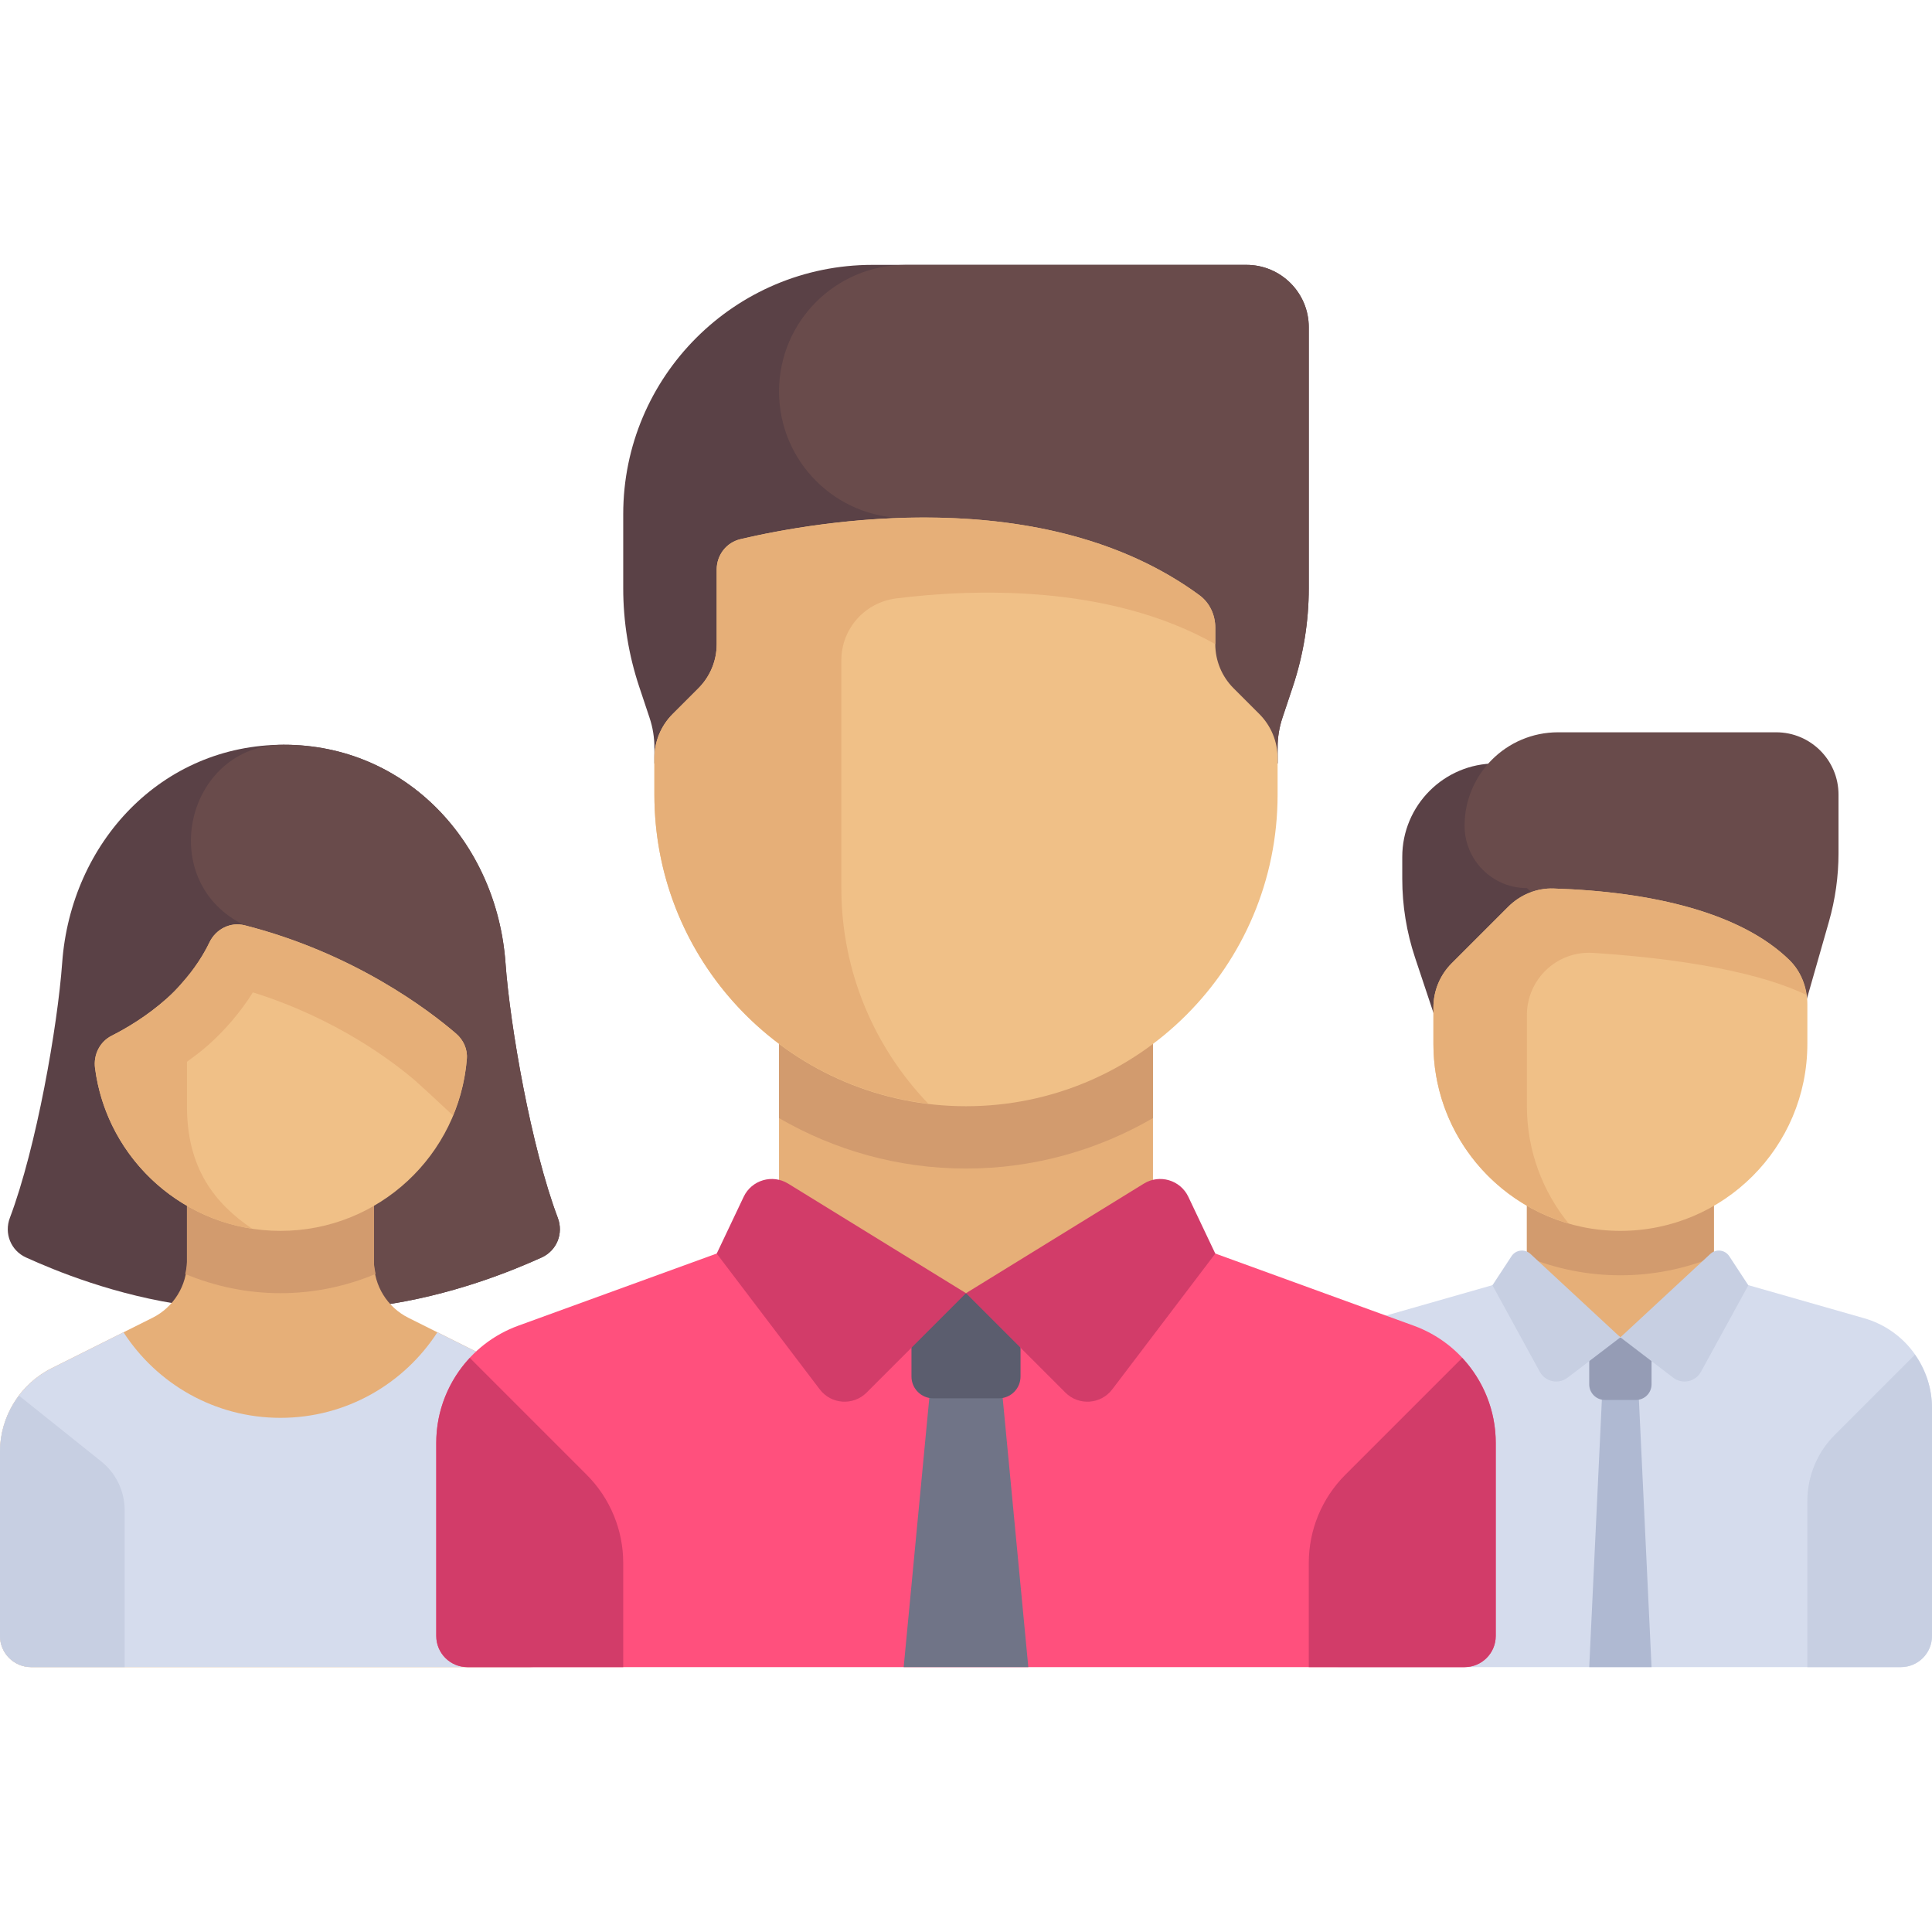
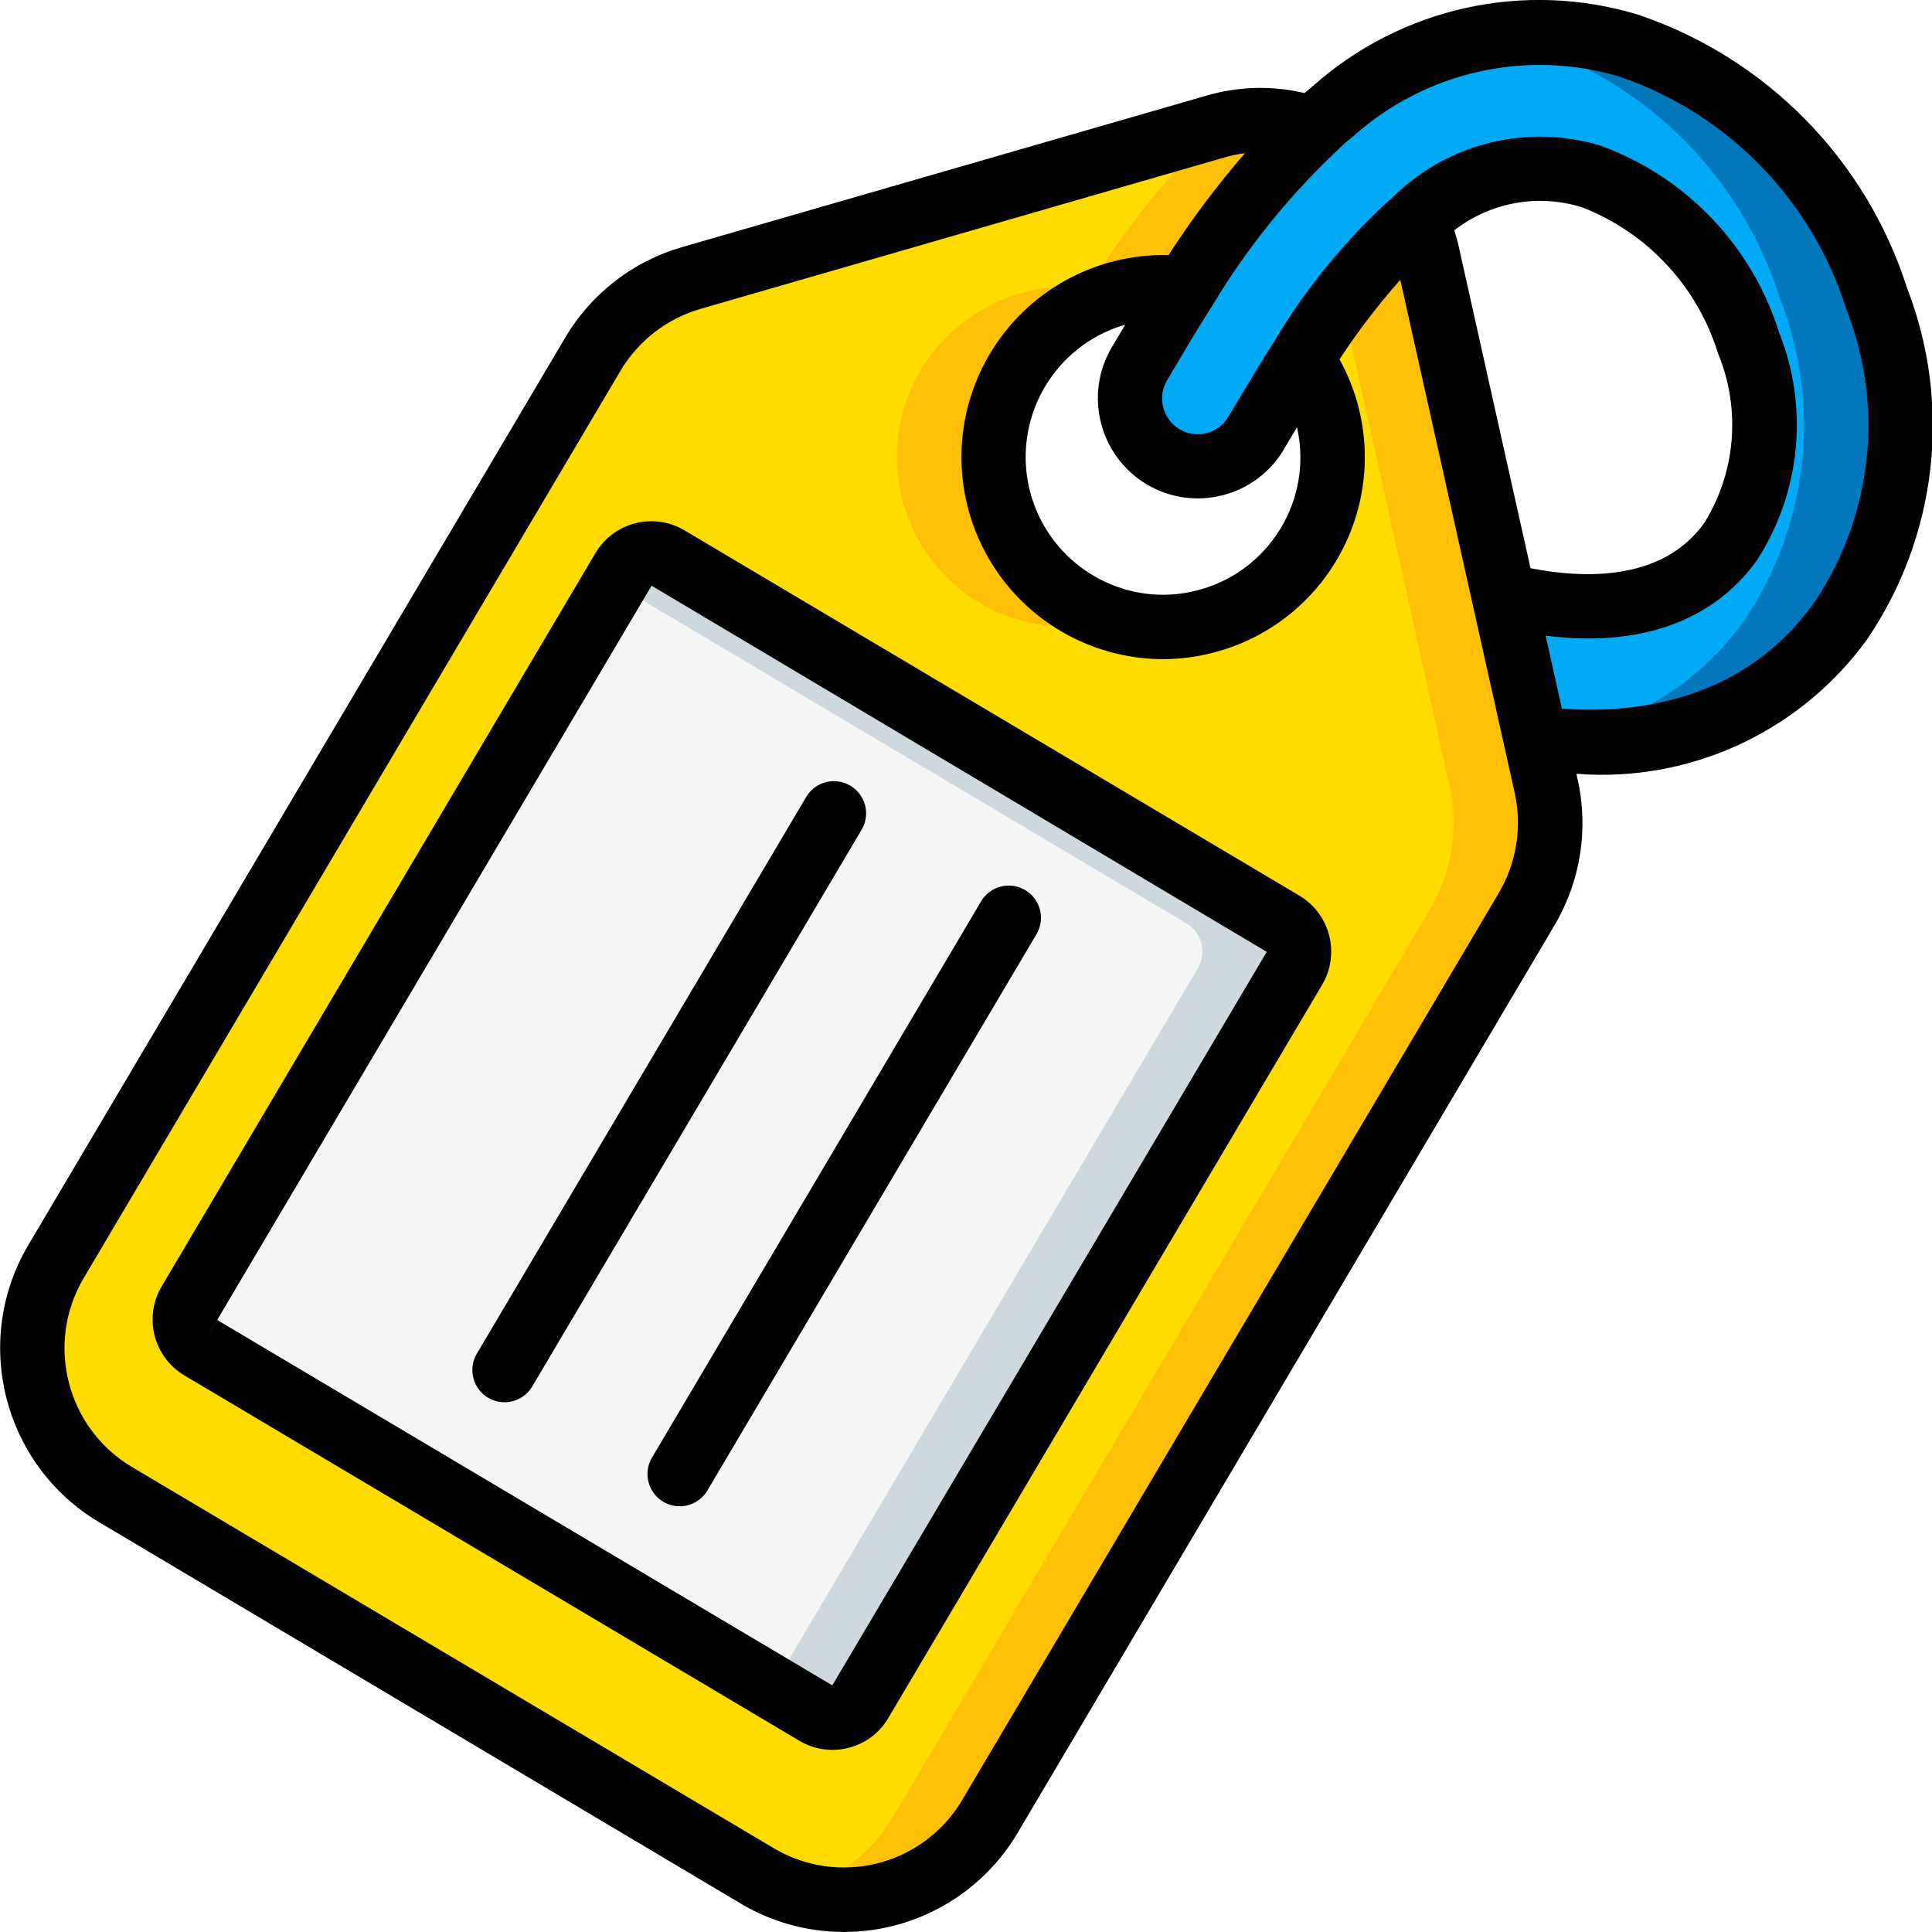
- <svg xmlns="http://www.w3.org/2000/svg" version="1.1" id="Layer_1" x="0px" y="0px" viewBox="0 0 512 512" style="enable-background:new 0 0 512 512;" xml:space="preserve">
-   <path style="fill:#5A4146;" d="M371.613,227.096v5.795c0,7.101,1.145,14.155,3.39,20.891l13.126,39.378h24.774v-90.839h-16.516  C382.705,202.322,371.613,213.413,371.613,227.096z" />
-   <path style="fill:#694B4B;" d="M484.684,244.251l-13.974,48.91l-66.065-57.806c-9.122,0-16.516-7.395-16.516-16.516l0,0  c0-13.682,11.092-24.774,24.774-24.774h57.806c9.122,0,16.516,7.395,16.516,16.516v15.522  C487.226,232.24,486.37,238.348,484.684,244.251z" />
-   <rect x="404.64" y="317.94" style="fill:#E6AF78;" width="49.548" height="36.549" />
-   <path style="fill:#D29B6E;" d="M404.645,333.104c7.659,3.112,16.011,4.864,24.774,4.864s17.115-1.752,24.774-4.864v-15.169h-49.548  L404.645,333.104L404.645,333.104z" />
-   <path style="fill:#D5DCED;" d="M494.031,349.351l-39.84-11.382l-24.772,16.439l-24.774-16.44l-39.838,11.383  c-10.636,3.039-17.968,12.76-17.968,23.821v60.376c0,4.561,3.697,8.258,8.258,8.258h148.645c4.561,0,8.258-3.697,8.258-8.258  v-60.376C512,362.11,504.667,352.39,494.031,349.351z" />
-   <polygon style="fill:#AFB9D2;" points="437.677,441.805 421.161,441.805 425.29,354.484 433.548,354.484 " />
-   <path style="fill:#F0C087;" d="M429.419,326.193L429.419,326.193c-27.365,0-49.548-22.184-49.548-49.548v-9.675  c0-4.38,1.74-8.581,4.837-11.679l14.975-14.975c3.171-3.171,7.507-4.994,11.989-4.853c26.398,0.833,49.764,6.488,62.537,18.963  c3.127,3.054,4.759,7.326,4.759,11.696v10.523C478.968,304.01,456.784,326.193,429.419,326.193z" />
-   <path style="fill:#E6AF78;" d="M404.645,269.018c0-9.526,8-17.098,17.507-16.492c16.671,1.064,41.409,3.85,56.586,11.15  c-0.495-3.484-1.992-6.773-4.529-9.251c-12.773-12.475-36.139-18.13-62.537-18.963l-0.001,0.001v-0.001  c-4.481-0.141-8.818,1.683-11.988,4.853l-14.974,14.974c-3.098,3.097-4.838,7.298-4.838,11.679v9.675  c0,22.596,15.141,41.621,35.82,47.579c-6.883-8.492-11.045-19.272-11.045-31.063L404.645,269.018L404.645,269.018z" />
-   <path style="fill:#C7CFE2;" d="M478.968,397.779c0-6.571,2.61-12.872,7.256-17.518l21.257-21.257  c2.841,4.061,4.519,8.95,4.519,14.169v60.376c0,4.561-3.697,8.258-8.258,8.258h-24.774L478.968,397.779L478.968,397.779z" />
-   <path style="fill:#959CB5;" d="M433.548,371h-8.258c-2.28,0-4.129-1.849-4.129-4.129v-12.387h16.516v12.387  C437.677,369.151,435.829,371,433.548,371z" />
-   <g>
-     <path style="fill:#C7CFE2;" d="M429.419,354.409L415.422,365.1c-2.411,1.842-5.897,1.104-7.354-1.558l-12.556-22.93l5.054-7.709   c1.121-1.71,3.51-2.001,5.009-0.611L429.419,354.409z" />
-     <path style="fill:#C7CFE2;" d="M429.419,354.409l13.997,10.692c2.411,1.842,5.897,1.104,7.354-1.558l12.556-22.93l-5.054-7.709   c-1.121-1.71-3.51-2.001-5.009-0.611L429.419,354.409z" />
+ <svg xmlns="http://www.w3.org/2000/svg" height="512" viewBox="0 0 60 60" width="512">
+   <g id="Page-1" fill="none" fill-rule="evenodd">
+     <g id="028---Tag" fill-rule="nonzero" transform="translate(0 -1)">
+       <g id="Icons_copy" transform="translate(1 2)">
+         <path id="Shape" d="m46.41 27.24-16.67 28.17c-.71 1.205-1.871 2.077-3.226 2.424-1.355.347-2.792.14-3.994-.574l-19.94-11.84c-2.504-1.494-3.327-4.732-1.84-7.24l16.66-28.18c.69-1.151 1.79-1.998 3.08-2.37l16.25-4.69c1-.304 2.07-.287 3.06.05-1.545 1.466-2.884 3.134-3.98 4.96-2.478-.33-4.848 1.124-5.676 3.483-.828 2.359.111 4.975 2.251 6.267 2.14 1.292 4.893.906 6.595-.925 1.702-1.831 1.885-4.605.44-6.645.961-1.612 2.162-3.068 3.56-4.32.154.336.271.689.35 1.05l2.37 10.62.99 4.47.32 1.45c.296 1.31.082 2.683-.6 3.84z" fill="#ffdc00" />
+         <path id="Shape" d="m36.79 2.99c-1.545 1.466-2.884 3.134-3.98 4.96-2.483-.318-4.848 1.15-5.666 3.516-.818 2.366.137 4.981 2.286 6.264 1.265.748 2.786.929 4.192.5-.417-.117-.817-.285-1.192-.5-2.149-1.283-3.103-3.898-2.286-6.264.818-2.366 3.183-3.834 5.666-3.516 1.096-1.826 2.435-3.494 3.98-4.96-.99-.337-2.06-.354-3.06-.05l-.064.018c.041.013.084.019.124.032z" fill="#fec108" />
+         <path id="Shape" d="m47.01 23.4-.32-1.45-.99-4.47-2.37-10.62c-.079-.361-.196-.714-.35-1.05-.868.751-1.646 1.601-2.319 2.531l2.039 9.139.99 4.47.32 1.45c.296 1.31.082 2.683-.6 3.84l-16.67 28.17c-.676 1.141-1.76 1.982-3.032 2.354 2.313.696 4.802-.276 6.032-2.354l16.67-28.17c.682-1.157.896-2.53.6-3.84z" fill="#fec108" />
+         <path id="Shape" d="m38.01 12.45-.18.31" fill="#ff9801" />
+         <path id="Shape" d="m34.38 10.3-.19.31" fill="#ff9801" />
+         <path id="Shape" d="m56.17 18.27c-2.05 2.88-5.39 4.17-9.48 3.68l-.99-4.47c1.97.5 5.26.84 7.05-1.66 1.172-1.842 1.381-4.137.56-6.16-.734-2.394-2.542-4.309-4.89-5.18-1.883-.576-3.931-.095-5.36 1.26-.029.02-.056.044-.08.07-1.398 1.252-2.599 2.708-3.56 4.32-.5.78-.97 1.57-1.41 2.32-.384.648-1.085 1.043-1.838 1.034-.754-.008-1.445-.418-1.815-1.075s-.361-1.461.023-2.109c.44-.75.92-1.55 1.43-2.35 1.096-1.826 2.435-3.494 3.98-4.96.191-.187.391-.364.6-.53 2.503-2.241 5.994-3.014 9.21-2.04 3.662 1.247 6.514 4.161 7.68 7.85 1.294 3.313.879 7.051-1.11 10z" fill="#02a9f4" />
+         <path id="Shape" d="m57.28 8.27c-1.166-3.689-4.018-6.603-7.68-7.85-1.379-.414-2.834-.512-4.256-.286.424.07.843.166 1.256.286 3.662 1.247 6.514 4.161 7.68 7.85 1.294 3.313.879 7.051-1.11 10-1.494 2.095-3.822 3.44-6.383 3.687 4.045.457 7.35-.83 9.383-3.687 1.989-2.949 2.404-6.687 1.11-10z" fill="#0377bc" />
+         <path id="Shape" d="m5.236 40.854 19.1 11.346c.232.138.508.178.769.111.261-.067.485-.235.622-.467l13.473-22.774c.286-.483.127-1.106-.355-1.394l-19.1-11.347c-.232-.137-.508-.177-.769-.11-.261.067-.485.234-.622.466l-13.474 22.775c-.286.483-.127 1.107.356 1.394z" fill="#f5f5f5" />
+         <path id="Shape" d="m38.845 27.676-19.1-11.347c-.232-.137-.508-.177-.769-.11-.261.067-.485.234-.622.466l-.263.444 17.754 10.547c.482.288.641.911.355 1.394l-13.21 22.33 1.346.8c.232.138.508.178.769.111.261-.067.485-.235.622-.467l13.473-22.774c.286-.483.127-1.106-.355-1.394z" fill="#cfd8dc" />
+       </g>
+       <g id="Layer_12" fill="#000">
+         <path id="Shape" d="m50.876 1.457c-3.528-1.074-7.36-.231-10.112 2.223-.088.071-.169.14-.251.21-1.011-.239-2.067-.209-3.063.085l-16.25 4.694c-1.537.438-2.846 1.452-3.655 2.831l-16.669 28.172c-1.757 2.984-.774 6.827 2.2 8.6l19.937 11.85c1.431.848 3.14 1.093 4.751.681 1.611-.413 2.992-1.449 3.839-2.881l16.668-28.176c.816-1.374 1.073-3.008.719-4.566l-.033-.149c.125 0 .256.023.38.023 3.404.137 6.651-1.44 8.649-4.2 2.178-3.209 2.642-7.283 1.243-10.9-1.275-3.999-4.376-7.154-8.353-8.497zm-4.326 27.27-16.668 28.173c-.576.975-1.516 1.682-2.613 1.963s-2.261.115-3.235-.463l-19.941-11.844c-2.027-1.211-2.694-3.833-1.493-5.866l16.67-28.176c.555-.933 1.444-1.62 2.486-1.922l16.263-4.7c.211-.063.427-.108.646-.135-.866.998-1.66 2.056-2.375 3.166-2.257-.056-4.37 1.104-5.533 3.038-1.164 1.934-1.199 4.345-.092 6.312 1.107 1.967 3.186 3.188 5.443 3.198.527-.001 1.052-.068 1.563-.2 1.881-.481 3.433-1.807 4.202-3.59.769-1.783.668-3.822-.273-5.52.567-.87 1.198-1.695 1.888-2.471l3.551 15.928c.235 1.061.061 2.172-.489 3.109zm-6.682-13.769s.177-.3.412-.69c.508 2.25-.866 4.495-3.1 5.067-1.096.285-2.26.118-3.232-.464-1.468-.871-2.278-2.531-2.06-4.223.217-1.693 1.42-3.094 3.06-3.566-.14.236-.284.475-.419.7-.873 1.478-.386 3.384 1.088 4.263 1.477.873 3.383.385 4.258-1.091zm5.432-6.311c-.036-.167-.085-.331-.135-.494 1.127-.876 2.612-1.143 3.973-.713 2.026.789 3.579 2.461 4.218 4.539.712 1.719.554 3.675-.424 5.257-1.3 1.824-3.745 1.736-5.4 1.41zm11.058 11.043c-1.721 2.423-4.428 3.553-7.852 3.319l-.506-2.269c2.9.369 5.2-.432 6.563-2.343 1.36-2.106 1.617-4.74.689-7.069-.843-2.696-2.896-4.844-5.552-5.807-2.206-.667-4.6-.113-6.289 1.454-.035.029-.069.059-.107.1-1.465 1.311-2.722 2.836-3.731 4.523l-.006.009c-.509.8-1.419 2.335-1.419 2.335-.312.524-.989.698-1.515.389-.254-.152-.438-.399-.51-.686-.072-.287-.027-.592.126-.846.434-.734.9-1.521 1.4-2.312l.019-.029c1.057-1.755 2.348-3.358 3.838-4.764.16-.162.331-.314.511-.454 2.252-2.023 5.395-2.727 8.294-1.857 3.355 1.154 5.963 3.832 7.028 7.217 1.184 3.008.817 6.404-.981 9.09z" />
+         <path id="Shape" d="m40.355 28.816-19.1-11.347c-.958-.568-2.195-.251-2.763.707l-13.472 22.775c-.566.958-.251 2.193.705 2.763l19.1 11.347c.31.185.665.283 1.026.283.169-0.0.337-.021.5-.063.52-.131.965-.465 1.236-.927l13.474-22.774c.565-.959.25-2.194-.706-2.764zm-14.507 24.525-19.102-11.347-.511.86 14-23.665 19.105 11.372z" />
+         <path id="Shape" d="m15.16 44.409c.475.281 1.088.124 1.369-.351l10.21-17.258c.198-.308.211-.699.036-1.02-.176-.321-.513-.52-.879-.52s-.702.201-.877.522l-10.21 17.257c-.135.228-.174.501-.108.758.066.257.231.477.459.612z" />
+         <path id="Shape" d="m20.6 47.64c.475.281 1.088.123 1.369-.352l10.209-17.258c.191-.308.201-.695.025-1.012s-.509-.514-.871-.515c-.362-.001-.697.194-.875.509l-10.21 17.258c-.135.228-.174.501-.107.758s.232.477.46.612z" />
+       </g>
+     </g>
  </g>
-   <path style="fill:#5A4146;" d="M147.822,322.745c-7.057-18.698-12.654-50.841-13.863-67.576  c-2.3-31.846-26.299-57.806-58.741-57.806s-56.441,25.961-58.741,57.806c-1.209,16.734-6.806,48.878-13.863,67.576  c-1.555,4.122,0.24,8.667,4.299,10.507c7.562,3.427,23.685,10.141,43.13,12.756h50.349c19.354-2.621,35.59-9.339,43.13-12.756  C147.582,331.412,149.377,326.867,147.822,322.745z" />
-   <path style="fill:#694B4B;" d="M143.523,333.253c4.058-1.84,5.854-6.385,4.298-10.507c-7.056-18.698-12.654-50.841-13.862-67.576  c-2.299-31.846-26.299-57.806-58.74-57.806c-0.082,0-0.163,0-0.245,0.001c-24.893,0.101-33.69,34.05-12.261,46.717  c1.287,0.761,2.112,1.127,2.112,1.127l18.769,100.8h16.799C119.747,343.386,135.983,336.669,143.523,333.253z" />
-   <path style="fill:#E6AF78;" d="M134.95,362.588l-26.724-13.361c-5.596-2.798-9.131-8.518-9.13-14.774l0.002-24.775h-49.55v24.776  c0,6.256-3.534,11.974-9.13,14.772l-26.724,13.362C5.301,366.784,0,375.362,0,384.745v48.802c0,4.56,3.697,8.258,8.258,8.258  h132.129c4.561,0,8.258-3.698,8.258-8.258v-48.801C148.645,375.362,143.343,366.784,134.95,362.588z" />
-   <path style="fill:#D29B6E;" d="M74.323,342.709c8.892,0,17.409-1.833,25.217-5.096c-0.205-1.041-0.444-2.076-0.444-3.161  l0.002-24.775h-49.55v24.776c0,1.091-0.239,2.131-0.446,3.176C56.915,340.875,65.428,342.709,74.323,342.709z" />
-   <path style="fill:#D5DCED;" d="M134.95,362.588l-19.038-9.519c-8.828,13.632-24.139,22.673-41.589,22.673  s-32.762-9.041-41.59-22.674l-19.038,9.52C5.302,366.784,0,375.362,0,384.745v48.802c0,4.561,3.697,8.258,8.258,8.258h132.129  c4.561,0,8.258-3.697,8.258-8.258v-48.801C148.645,375.362,143.343,366.784,134.95,362.588z" />
-   <path style="fill:#F0C087;" d="M74.323,326.193L74.323,326.193c-25.192,0-45.992-18.8-49.137-43.135  c-0.456-3.526,1.239-6.983,4.413-8.584c3.802-1.918,9.327-5.152,14.617-9.872c5.891-5.256,9.347-10.799,11.299-14.868  c1.681-3.504,5.545-5.486,9.311-4.525c29.076,7.416,48.871,22.543,56.053,28.719c1.928,1.658,3.039,4.103,2.841,6.639  C121.719,306.097,100.368,326.193,74.323,326.193z" />
-   <path style="fill:#E6AF78;" d="M120.878,273.927c-7.181-6.176-26.977-21.303-56.053-28.719c-3.766-0.961-7.63,1.021-9.311,4.525  c-1.478,3.082-3.921,7.008-7.546,11.016c-0.001,0.01-0.004,0.018-0.005,0.028c-1.125,1.275-2.323,2.553-3.747,3.825  c-5.29,4.721-10.815,7.954-14.617,9.872c-3.174,1.601-4.868,5.059-4.413,8.585c2.825,21.855,19.927,39.251,41.625,42.569  c-9.887-6.726-17.262-15.976-17.262-32.466v-11.776c1.876-1.385,3.765-2.766,5.663-4.46c4.59-4.096,8.597-8.833,11.81-13.933  c22.243,6.941,37.323,18.502,43.04,23.418c1.565,1.372,5.449,4.952,9.993,9.215c1.955-4.705,3.248-9.753,3.663-15.058  C123.917,278.031,122.806,275.586,120.878,273.927z" />
-   <path style="fill:#C7CFE2;" d="M5.034,369.859C1.853,374.081,0,379.26,0,384.745v48.802c0,4.561,3.697,8.258,8.258,8.258h24.774  v-41.61c0-5.017-2.281-9.763-6.199-12.897L5.034,369.859z" />
-   <path style="fill:#FF507D;" d="M374.643,351.318l-69.095-25.126L256,342.709l-49.548-16.516l-69.095,25.126  c-13.054,4.747-21.744,17.153-21.744,31.043v51.186c0,4.56,3.697,8.258,8.258,8.258h264.258c4.561,0,8.258-3.698,8.258-8.258  v-51.186C396.387,368.471,387.698,356.065,374.643,351.318z" />
-   <polygon style="fill:#707487;" points="247.349,359.226 239.484,441.805 272.516,441.805 264.651,359.226 " />
-   <path style="fill:#5B5D6E;" d="M264.67,370.571h-17.34c-3.193,0-5.781-2.588-5.781-5.781v-22.081h28.901v22.081  C270.451,367.982,267.863,370.571,264.67,370.571z" />
-   <path style="fill:#D23C69;" d="M387.498,359.855c5.576,5.985,8.889,13.956,8.889,22.506v51.186c0,4.561-3.697,8.258-8.258,8.258  h-41.29v-27.608c0-8.761,3.48-17.163,9.675-23.357L387.498,359.855z" />
-   <path style="fill:#5A4146;" d="M346.839,155.889V86.709c0-9.122-7.395-16.516-16.516-16.516h-99.097  c-36.486,0-66.065,29.578-66.065,66.065v19.631c0,8.876,1.431,17.694,4.238,26.114l2.749,8.247c0.842,2.526,1.271,5.171,1.271,7.834  v4.238H338.58v-4.238c0-2.663,0.429-5.308,1.271-7.834l2.749-8.247C345.408,173.582,346.839,164.764,346.839,155.889z" />
-   <path style="fill:#694B4B;" d="M206.452,103.741c0,18.528,15.02,33.548,33.548,33.548h4.645l2.242,65.032h91.693v-4.238  c0-2.663,0.429-5.308,1.271-7.834l2.749-8.247c2.807-8.42,4.238-17.238,4.238-26.114V86.709c0-9.122-7.395-16.516-16.516-16.516H240  C221.472,70.193,206.452,85.213,206.452,103.741z" />
-   <rect x="206.45" y="268.39" style="fill:#E6AF78;" width="99.1" height="74.32" />
-   <path style="fill:#D29B6E;" d="M206.452,296.31c14.588,8.451,31.477,13.366,49.548,13.366s34.961-4.915,49.548-13.366v-27.924  h-99.097L206.452,296.31L206.452,296.31z" />
-   <g>
-     <path style="fill:#D23C69;" d="M256,342.709l-26.338,26.338c-3.54,3.54-9.391,3.141-12.417-0.847l-27.309-35.984l7.143-15.053   c2.108-4.442,7.606-6.07,11.792-3.49L256,342.709z" />
-     <path style="fill:#D23C69;" d="M256,342.709l26.338,26.338c3.54,3.54,9.391,3.141,12.417-0.847l27.309-35.984l-7.143-15.053   c-2.108-4.442-7.606-6.07-11.792-3.49L256,342.709z" />
-   </g>
-   <path style="fill:#F0C087;" d="M256,293.161L256,293.161c-45.608,0-82.581-36.973-82.581-82.581v-9.675  c0-4.38,1.74-8.581,4.837-11.679l6.841-6.841c3.097-3.097,4.837-7.298,4.837-11.679V150.91c0-3.824,2.568-7.146,6.289-8.025  c19.531-4.613,80.308-15.54,121.669,14.88c2.686,1.975,4.171,5.22,4.171,8.554v4.387c0,4.38,1.74,8.581,4.837,11.679l6.841,6.841  c3.097,3.097,4.837,7.298,4.837,11.679v9.675C338.581,256.188,301.608,293.161,256,293.161z" />
-   <path style="fill:#E6AF78;" d="M317.893,157.766c-29.09-21.395-67.731-22.321-94.925-19.392  c-11.471,1.235-20.949,3.144-26.743,4.512c-3.721,0.879-6.289,4.201-6.289,8.025v19.795c0,4.381-1.74,8.582-4.838,11.68  l-6.841,6.841c-3.098,3.098-4.838,7.299-4.838,11.68v9.674c0,42.224,31.71,76.985,72.602,81.92  c-14.249-14.839-23.054-34.948-23.054-57.146v-60.361c0-8.369,6.223-15.363,14.526-16.404c19.818-2.485,56.116-3.979,84.57,12.118  v-4.388C322.065,162.986,320.577,159.74,317.893,157.766z" />
-   <path style="fill:#D23C69;" d="M124.502,359.855c-5.576,5.985-8.889,13.956-8.889,22.506v51.186c0,4.561,3.697,8.258,8.258,8.258  h41.29v-27.608c0-8.761-3.48-17.163-9.675-23.357L124.502,359.855z" />
-   <g>
- </g>
-   <g>
- </g>
-   <g>
- </g>
-   <g>
- </g>
-   <g>
- </g>
-   <g>
- </g>
-   <g>
- </g>
-   <g>
- </g>
-   <g>
- </g>
-   <g>
- </g>
-   <g>
- </g>
-   <g>
- </g>
-   <g>
- </g>
-   <g>
- </g>
-   <g>
- </g>
</svg>
